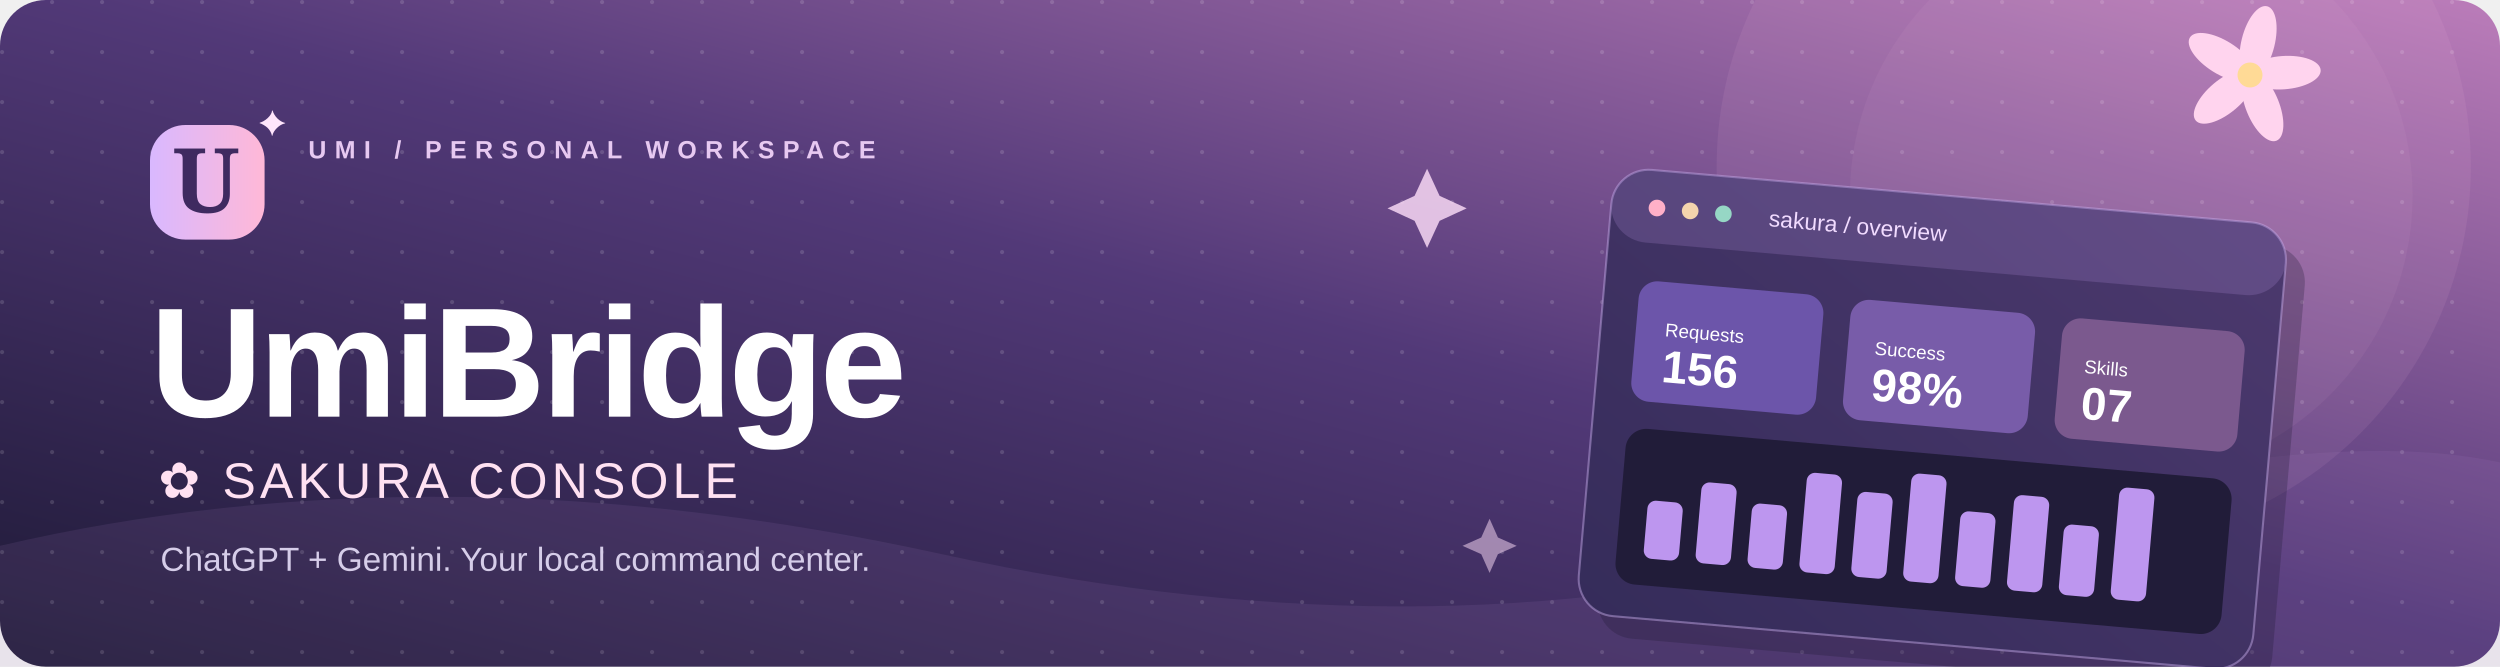
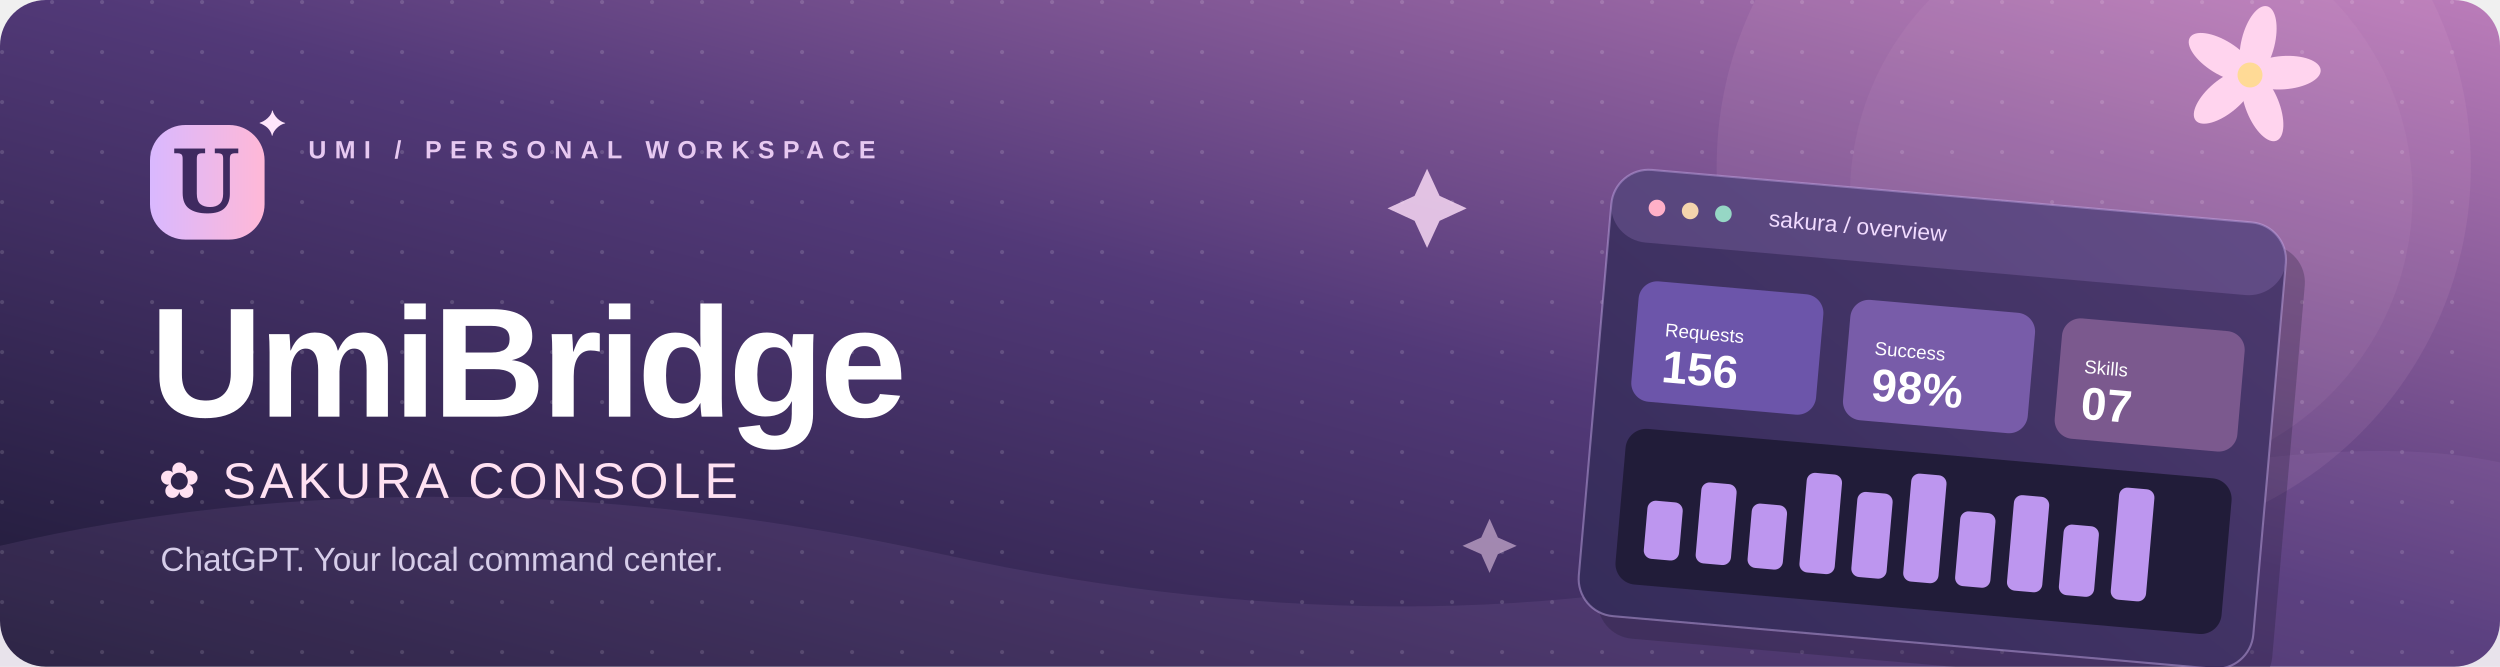
<svg xmlns="http://www.w3.org/2000/svg" viewBox="0 0 1200 320" role="img" aria-labelledby="title description">
  <defs>
    <linearGradient id="bg" x1="0" y1="1" x2="1" y2="0">
      <stop stop-color="#1d1935" />
      <stop offset=".52" stop-color="#523978" />
      <stop offset="1" stop-color="#bc7dba" />
    </linearGradient>
    <linearGradient id="glass">
      <stop stop-color="#d9b8ff" />
      <stop offset="1" stop-color="#ffb8d7" />
    </linearGradient>
    <linearGradient id="cards" x1="0" x2="1" y1="1" y2="0">
      <stop stop-color="#352c5a" />
      <stop offset="1" stop-color="#4c396e" />
    </linearGradient>
    <pattern id="dots" width="24" height="24" patternUnits="userSpaceOnUse">
      <circle cx="1" cy="1" r="1" fill="#fff" opacity=".14" />
    </pattern>
  </defs>
  <rect width="1200" height="320" rx="22" fill="url(#bg)" />
  <rect width="1200" height="320" rx="22" fill="url(#dots)" />
  <circle cx="1005" cy="80" r="181" fill="#f6b8de" opacity=".09" />
  <circle cx="1023" cy="94" r="135" fill="#f6b8de" opacity=".065" />
  <path d="M0 262 Q210 213 452 266 T899 260 T1200 222 L1200 320 H0Z" fill="#aa83c5" opacity=".12" />
  <g transform="translate(72 60)">
    <rect width="55" height="55" rx="17" fill="url(#glass)" />
    <text x="27" y="42" font-size="43" font-family="Georgia,serif" font-weight="bold" text-anchor="middle" fill="#3f2a60">U</text>
    <text x="52" y="5" font-size="17" fill="#ffe5fc">✦</text>
    <text x="76" y="16" font-size="12" font-family="Arial,sans-serif" font-weight="bold" letter-spacing="4" fill="#e7c9f1">UMI / PERSONAL WORKSPACE</text>
    <text x="0" y="140" font-size="75" font-family="Arial,sans-serif" letter-spacing="-2" font-weight="bold" fill="#fff">UmiBridge</text>
    <text x="4" y="179" font-size="24" font-family="Arial,sans-serif" fill="#ffe1f2" letter-spacing="2">✿  SAKURA CONSOLE</text>
-     <text x="5" y="214" font-size="16" font-family="Arial,sans-serif" fill="#d6cde9">ChatGPT + Gemini. Your local command center.</text>
+     <text x="5" y="214" font-size="16" font-family="Arial,sans-serif" fill="#d6cde9">ChatGPT. Your local command center.</text>
  </g>
  <g transform="translate(775 80) rotate(5)">
    <rect x="10" y="10" width="325" height="215" rx="18" fill="#19152c" opacity=".25" />
    <rect width="325" height="215" rx="18" fill="url(#cards)" stroke="#cab0ef" stroke-opacity=".45" />
    <rect x="0" y="0" width="325" height="35" rx="18" fill="#a984d1" opacity=".24" />
    <circle cx="22" cy="18" r="4" fill="#ffb0c8" />
    <circle cx="38" cy="18" r="4" fill="#f4d4ad" />
    <circle cx="54" cy="18" r="4" fill="#96d7c5" />
    <text x="76" y="22" font-size="11" font-family="Arial" fill="#f1dbff">sakura / overview</text>
    <g>
      <rect x="17" y="53" width="89" height="58" rx="9" fill="#6c55aa" />
      <rect x="119" y="53" width="89" height="58" rx="9" fill="#785ca9" />
      <rect x="221" y="53" width="88" height="58" rx="9" fill="#7b598e" />
    </g>
    <g font-family="Arial" fill="#fff">
      <text x="31" y="79" font-size="9">Requests</text>
      <text x="31" y="101" font-size="22" font-weight="bold">156</text>
      <text x="132" y="79" font-size="9">Success</text>
      <text x="132" y="101" font-size="22" font-weight="bold">98%</text>
      <text x="233" y="79" font-size="9">Skills</text>
      <text x="233" y="101" font-size="22" font-weight="bold">07</text>
    </g>
    <rect x="17" y="124" width="292" height="75" rx="10" fill="#211c39" />
    <g fill="#bd96ef">
      <rect x="30" y="158" width="17" height="28" rx="4" />
      <rect x="55" y="147" width="17" height="39" rx="4" />
      <rect x="80" y="155" width="17" height="31" rx="4" />
      <rect x="105" y="138" width="17" height="48" rx="4" />
      <rect x="130" y="145" width="17" height="41" rx="4" />
      <rect x="155" y="134" width="17" height="52" rx="4" />
      <rect x="180" y="150" width="17" height="36" rx="4" />
      <rect x="205" y="140" width="17" height="46" rx="4" />
      <rect x="230" y="152" width="17" height="34" rx="4" />
      <rect x="255" y="132" width="17" height="54" rx="4" />
    </g>
  </g>
  <g transform="translate(1080 36) rotate(14)">
    <g fill="#ffd4ee">
      <ellipse cy="-16" rx="8" ry="18" />
      <ellipse cy="-16" rx="8" ry="18" transform="rotate(72)" />
      <ellipse cy="-16" rx="8" ry="18" transform="rotate(144)" />
      <ellipse cy="-16" rx="8" ry="18" transform="rotate(216)" />
      <ellipse cy="-16" rx="8" ry="18" transform="rotate(288)" />
    </g>
    <circle r="6" fill="#ffda96" />
  </g>
  <path d="m685 81 6 13 13 6-13 6-6 13-6-13-13-6 13-6Z" fill="#ffe0fa" opacity=".8" />
  <path d="m715 249 4 9 9 4-9 4-4 9-4-9-9-4 9-4Z" fill="#ffe0fa" opacity=".5" />
</svg>
